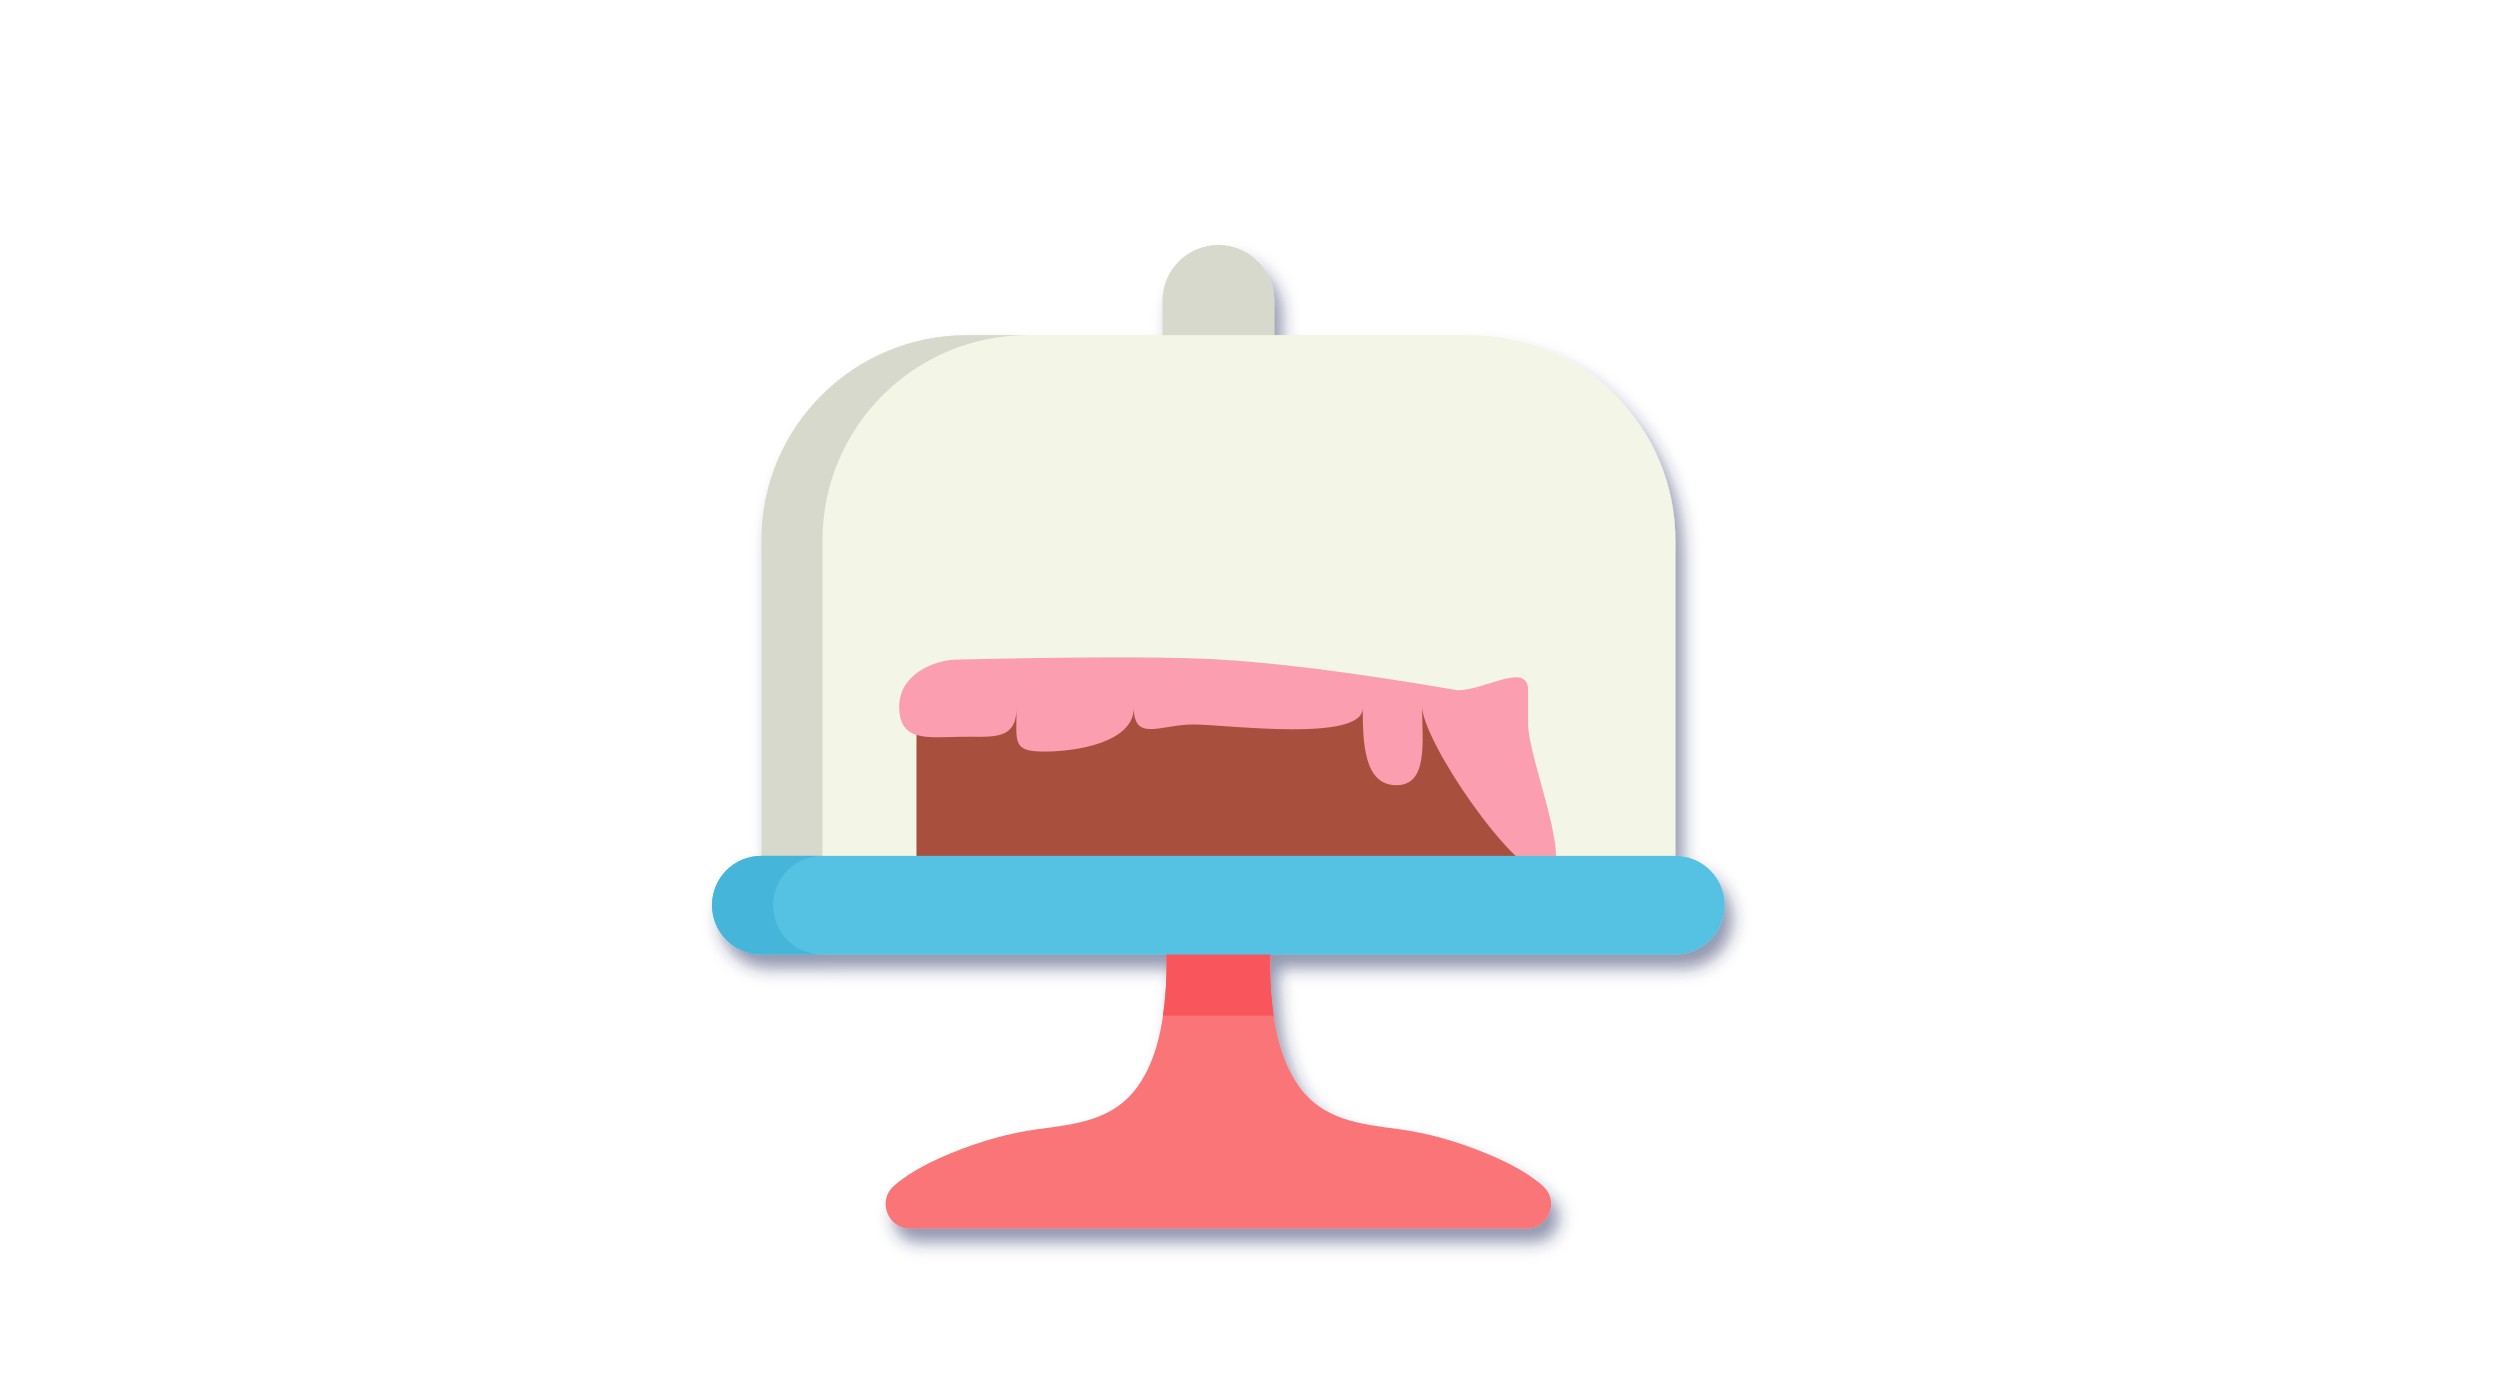
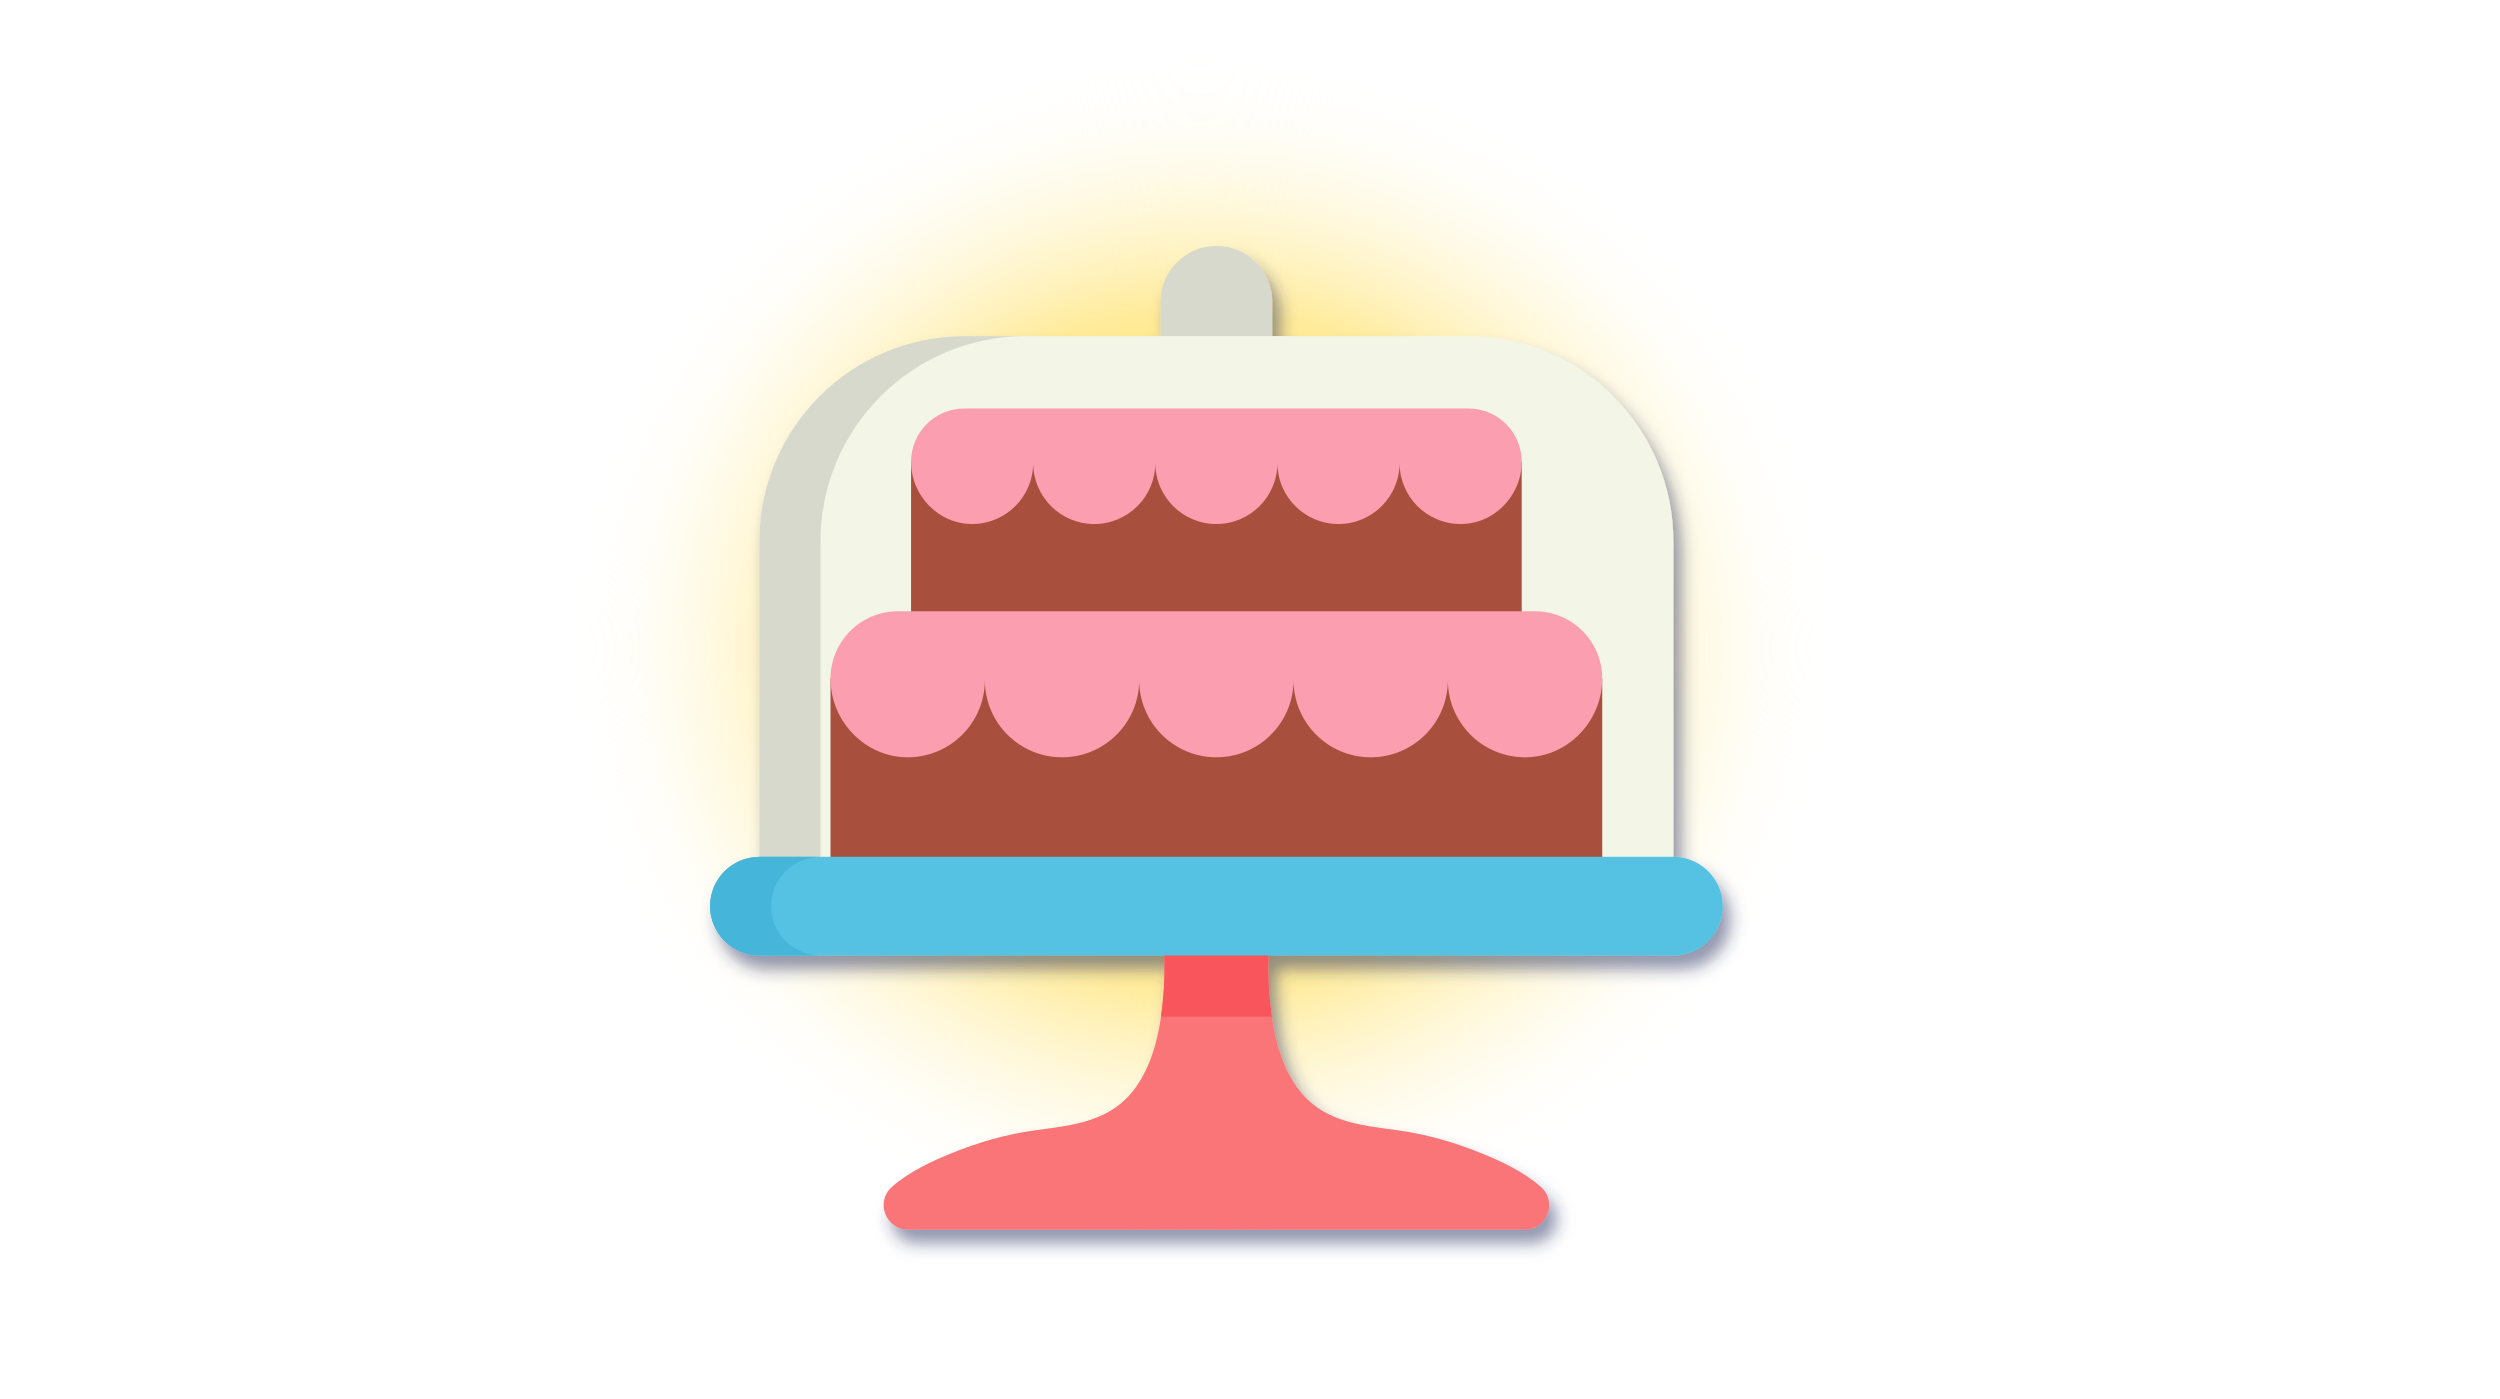
<svg xmlns="http://www.w3.org/2000/svg" width="1264px" height="707px" viewBox="0 0 1264 707" version="1.1">
  <defs>
-     <filter x="-5.8%" y="-5.9%" width="111.5%" height="111.8%" filterUnits="objectBoundingBox" id="filter-1">
+     <radialGradient cx="50%" cy="46.346%" fx="50%" fy="46.346%" r="42.923%" gradientTransform="translate(0.5,0.463457),rotate(-90),scale(1,1.073016),translate(-0.5,-0.463457)" id="radialGradient-1">
+       <stop stop-color="#FFDE55" offset="0%" />
+       <stop stop-color="#FFEB99" offset="56.606%" />
+       <stop stop-color="#FFFFFF" stop-opacity="0" offset="100%" />
+     </radialGradient>
+     <filter x="-5.8%" y="-5.9%" width="111.5%" height="111.8%" filterUnits="objectBoundingBox" id="filter-2">
      <feOffset dx="4" dy="7" in="SourceAlpha" result="shadowOffsetOuter1" />
      <feGaussianBlur stdDeviation="4" in="shadowOffsetOuter1" result="shadowBlurOuter1" />
      <feColorMatrix values="0 0 0 0 0.021   0 0 0 0 0.03   0 0 0 0 0.124  0 0 0 0.5 0" type="matrix" in="shadowBlurOuter1" result="shadowMatrixOuter1" />
      <feMerge>
        <feMergeNode in="shadowMatrixOuter1" />
        <feMergeNode in="SourceGraphic" />
      </feMerge>
    </filter>
  </defs>
  <g id="Page-1" stroke="none" stroke-width="1" fill="none" fill-rule="evenodd">
-     <g id="winner" fill-rule="nonzero">
-       <g id="021-cake" filter="url(#filter-1)" transform="translate(360, 123.5)">
+     <g id="winner-3" transform="translate(-1, 0.5)">
+       <path d="M608.5,707 C803.733,707 962,548.733 962,353.5 C962,158.267 803.733,0 608.5,0 C499.798,0 402.556,49.063 337.711,126.253 C286.091,187.7 255,266.969 255,353.5 C255,548.733 413.267,707 608.5,707 Z" id="Oval" fill="url(#radialGradient-1)" />
+       <g id="021-cake" filter="url(#filter-2)" transform="translate(360, 123.5)" fill-rule="nonzero">
        <path d="M256,0.347 C240.39,0.347 227.736,13.002 227.736,28.611 L227.736,64.799 L284.264,64.799 L284.264,28.611 C284.264,13.002 271.61,0.347 256,0.347 Z" id="Path" fill="#D7D9CC" />
        <path d="M383.269,45.955 L128.731,45.955 C71.409,45.955 24.939,92.424 24.939,149.747 L24.939,309.215 L60.91,334.156 L451.088,334.156 L487.059,309.215 L487.059,149.747 C487.059,92.425 440.591,45.955 383.269,45.955 Z" id="Path" fill="#F3F5E6" />
        <path d="M55.846,149.747 C55.846,92.425 102.315,45.956 159.638,45.956 L128.733,45.956 C71.411,45.956 24.941,92.424 24.941,149.747 L24.941,309.215 L60.912,334.155 L91.817,334.155 L55.846,309.215 L55.846,149.747 Z" id="Path" fill="#D7D9CC" />
        <path d="M420.084,476.115 C411.41,468.397 399.451,462.937 390.687,459.359 C376.754,453.67 362.229,449.412 347.303,447.418 C327.84,444.819 309.032,442.954 296.781,425.769 C287.288,412.453 284.149,395.386 282.806,379.414 C280.909,356.868 283.809,334.158 287.778,311.987 L224.226,311.987 C228.194,334.159 231.094,356.869 229.198,379.414 C227.855,395.386 224.715,412.453 215.223,425.769 C202.972,442.954 184.164,444.819 164.701,447.418 C149.774,449.411 135.25,453.67 121.316,459.359 C112.552,462.937 100.593,468.397 91.919,476.115 C83.454,483.647 88.788,497.653 100.119,497.653 L411.887,497.653 C423.215,497.653 428.549,483.646 420.084,476.115 Z" id="Path" fill="#FA7578" />
-         <polygon id="Path" fill="#A8503C" points="103.366 236.749 103.366 309.321 410.366 309.321 410.366 236.749 369.812 229.321 136.944 229.321" />
-         <path d="M377,225.5 C321.818,216.006 278.485,210.672 247,209.5 C221.138,208.537 180.492,208.686 125.061,209.947 C110.772,209.947 94.634,218.393 94.634,233.679 C94.634,251.469 108.433,249.365 125.061,249.024 C141.174,248.695 153.952,251.621 153.952,234.306 C153.952,251.829 151.62,256.5 168,256.5 C184.38,256.5 213.27,251.829 213.27,234.306 C213.27,251.829 226.916,242.794 243.296,242.794 C259.677,242.794 329,252.023 329,234.5 C329,252.023 329.619,273.5 346,273.5 C362.38,273.5 359,251.023 359,233.5 C359,250.816 404.887,318.171 421,318.5 C437.627,318.84 412.634,260.584 412.634,242.794 L412.634,225.804 C412.634,210.519 391.289,225.5 377,225.5 Z" id="Path" fill="#FA9EB0" />
+         <g id="Group-5" transform="translate(101.634, 82.535)">
+           <polygon id="Path" fill="#A8503C" points="-2.84217094e-14 26.93 -2.84217094e-14 135.786 308.732 135.786 308.732 26.93 267.949 15.788 33.767 15.788" />
+           <path d="M281.801,0 L26.931,0 C12.057,0 -2.84217094e-14,12.057 -2.84217094e-14,26.931 L-2.84217094e-14,26.931 C-2.84217094e-14,44.242 14.167,58.74 31.475,58.408 C48.248,58.088 61.746,44.39 61.746,27.541 C61.746,44.592 75.568,58.414 92.619,58.414 C109.67,58.414 123.492,44.592 123.492,27.541 C123.492,44.592 137.314,58.414 154.365,58.414 C171.416,58.414 185.239,44.592 185.239,27.541 C185.239,44.592 199.061,58.414 216.113,58.414 C233.164,58.414 246.986,44.592 246.986,27.541 C246.986,44.391 260.484,58.088 277.257,58.408 C294.565,58.739 308.732,44.242 308.732,26.931 L308.732,26.931 C308.732,12.057 296.675,0 281.801,0 Z" id="Path" fill="#FA9EB0" />
+         </g>
+         <polygon id="Path" fill="#A8503C" points="60.912 219.102 60.912 334.155 451.088 334.155 451.088 219.102 399.545 205.02 103.587 205.02" />
+         <path d="M417.054,185.067 L94.946,185.067 C76.149,185.067 60.911,200.305 60.911,219.102 L60.911,219.102 C60.911,240.98 78.816,259.302 100.689,258.883 C121.887,258.477 138.946,241.167 138.946,219.872 C138.946,241.421 156.415,258.89 177.964,258.89 C199.513,258.89 216.982,241.421 216.982,219.872 C216.982,241.421 234.451,258.89 256,258.89 C277.549,258.89 295.018,241.421 295.018,219.872 C295.018,241.421 312.487,258.89 334.036,258.89 C355.585,258.89 373.054,241.421 373.054,219.872 C373.054,241.167 390.113,258.477 411.311,258.883 C433.185,259.301 451.089,240.979 451.089,219.102 L451.089,219.102 C451.089,200.305 435.851,185.067 417.054,185.067 Z" id="Path" fill="#FA9EB0" />
        <path d="M224.224,311.986 C228.192,334.158 231.092,356.868 229.196,379.413 C228.902,382.907 228.514,386.452 228.001,390 L284,390 C283.487,386.452 283.099,382.906 282.805,379.413 C280.908,356.867 283.808,334.157 287.777,311.986 L224.224,311.986 Z" id="Path" fill="#F9545B" />
        <path d="M487.059,309.215 L24.941,309.215 C11.166,309.215 0,320.381 0,334.155 L0,334.155 C0,347.93 11.166,359.096 24.941,359.096 L487.06,359.096 C500.835,359.096 512.001,347.93 512.001,334.155 L512.001,334.155 C512.001,320.381 500.834,309.215 487.059,309.215 Z" id="Path" fill="#55C2E3" />
        <path d="M30.905,334.155 L30.905,334.155 C30.905,320.38 42.071,309.215 55.846,309.215 L24.941,309.215 C11.166,309.215 0,320.381 0,334.155 L0,334.155 C0,347.93 11.166,359.096 24.941,359.096 L55.846,359.096 C42.072,359.095 30.905,347.929 30.905,334.155 Z" id="Path" fill="#45B6D9" />
      </g>
    </g>
  </g>
</svg>
